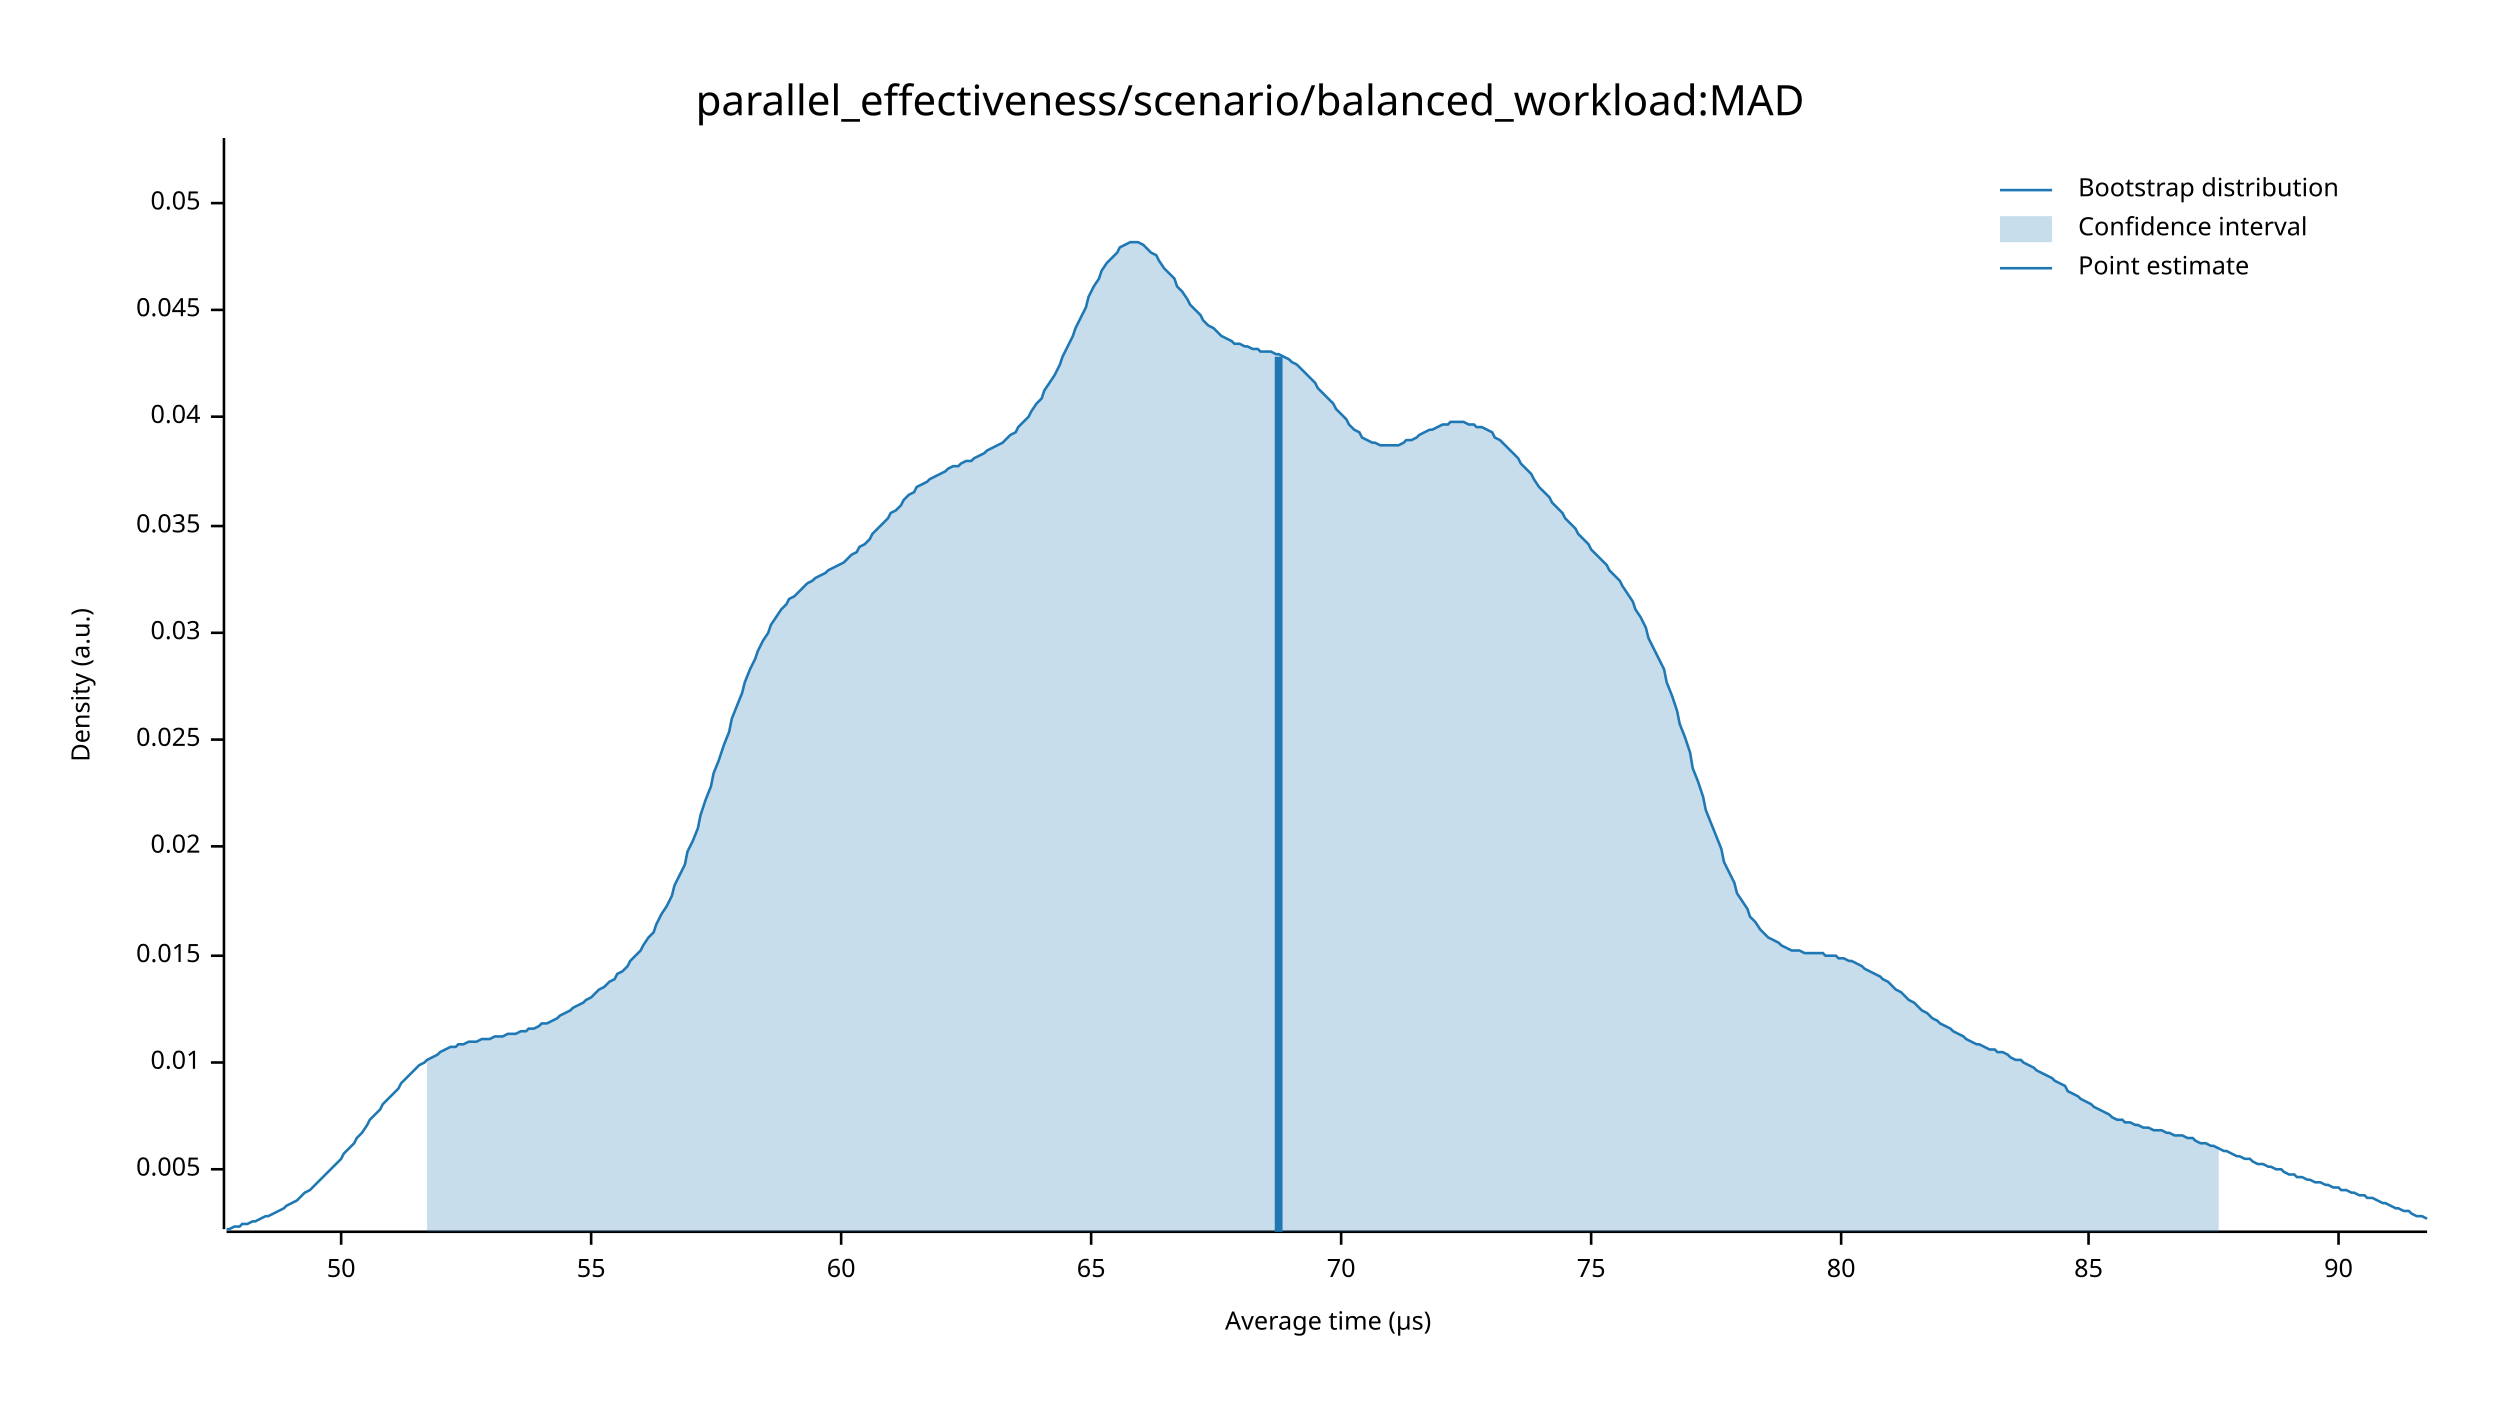
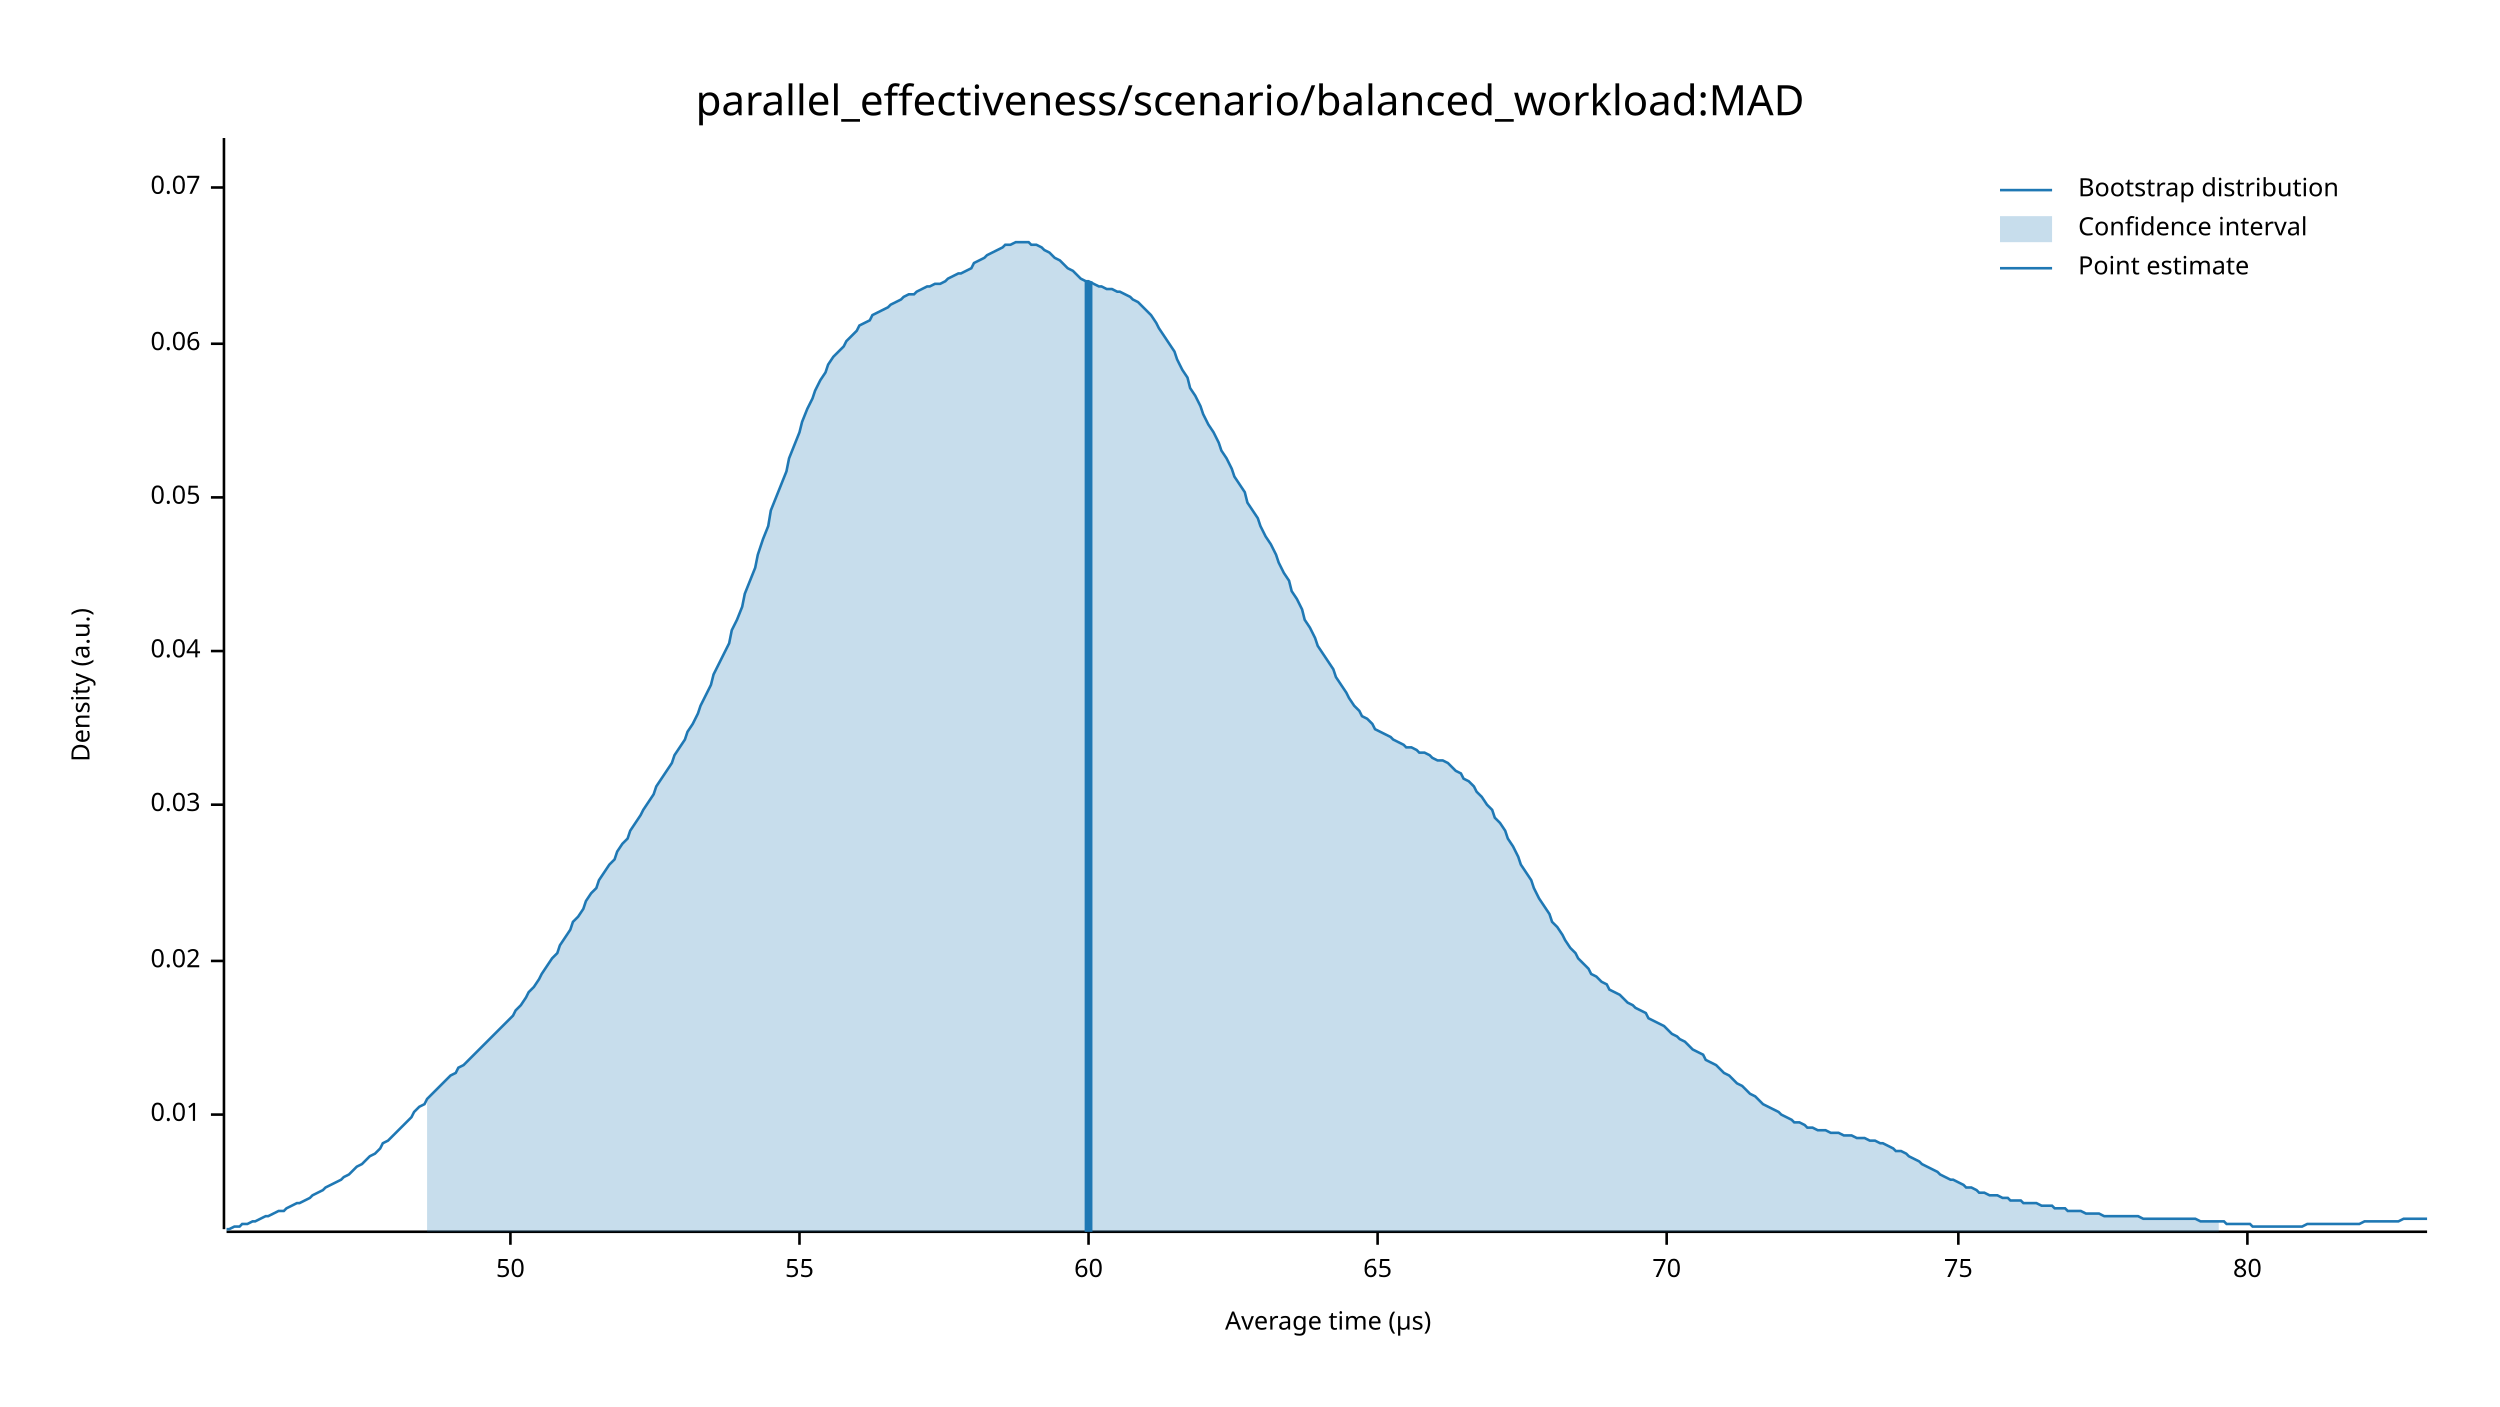
<svg xmlns="http://www.w3.org/2000/svg" width="960" height="540" viewBox="0 0 960 540">
  <text x="480" y="32" dy="0.76em" text-anchor="middle" font-family="sans-serif" font-size="16.129" opacity="1" fill="#000000">
parallel_effectiveness/scenario/balanced_workload:MAD
</text>
  <text x="27" y="263" dy="0.76em" text-anchor="middle" font-family="sans-serif" font-size="9.677" opacity="1" fill="#000000" transform="rotate(270, 27, 263)">
Density (a.u.)
</text>
  <text x="510" y="513" dy="-0.5ex" text-anchor="middle" font-family="sans-serif" font-size="9.677" opacity="1" fill="#000000">
Average time (µs)
</text>
  <polyline fill="none" opacity="1" stroke="#000000" stroke-width="1" points="86,53 86,472 " />
-   <text x="77" y="449" dy="0.5ex" text-anchor="end" font-family="sans-serif" font-size="9.677" opacity="1" fill="#000000">
- 0.005
- </text>
-   <polyline fill="none" opacity="1" stroke="#000000" stroke-width="1" points="81,449 86,449 " />
-   <text x="77" y="408" dy="0.5ex" text-anchor="end" font-family="sans-serif" font-size="9.677" opacity="1" fill="#000000">
+   <text x="77" y="428" dy="0.5ex" text-anchor="end" font-family="sans-serif" font-size="9.677" opacity="1" fill="#000000">
0.01
</text>
-   <polyline fill="none" opacity="1" stroke="#000000" stroke-width="1" points="81,408 86,408 " />
-   <text x="77" y="367" dy="0.5ex" text-anchor="end" font-family="sans-serif" font-size="9.677" opacity="1" fill="#000000">
- 0.015
- </text>
-   <polyline fill="none" opacity="1" stroke="#000000" stroke-width="1" points="81,367 86,367 " />
-   <text x="77" y="325" dy="0.5ex" text-anchor="end" font-family="sans-serif" font-size="9.677" opacity="1" fill="#000000">
+   <polyline fill="none" opacity="1" stroke="#000000" stroke-width="1" points="81,428 86,428 " />
+   <text x="77" y="369" dy="0.5ex" text-anchor="end" font-family="sans-serif" font-size="9.677" opacity="1" fill="#000000">
0.02
</text>
-   <polyline fill="none" opacity="1" stroke="#000000" stroke-width="1" points="81,325 86,325 " />
-   <text x="77" y="284" dy="0.5ex" text-anchor="end" font-family="sans-serif" font-size="9.677" opacity="1" fill="#000000">
- 0.025
- </text>
-   <polyline fill="none" opacity="1" stroke="#000000" stroke-width="1" points="81,284 86,284 " />
-   <text x="77" y="243" dy="0.5ex" text-anchor="end" font-family="sans-serif" font-size="9.677" opacity="1" fill="#000000">
+   <polyline fill="none" opacity="1" stroke="#000000" stroke-width="1" points="81,369 86,369 " />
+   <text x="77" y="309" dy="0.5ex" text-anchor="end" font-family="sans-serif" font-size="9.677" opacity="1" fill="#000000">
0.03
</text>
-   <polyline fill="none" opacity="1" stroke="#000000" stroke-width="1" points="81,243 86,243 " />
-   <text x="77" y="202" dy="0.5ex" text-anchor="end" font-family="sans-serif" font-size="9.677" opacity="1" fill="#000000">
- 0.035
- </text>
-   <polyline fill="none" opacity="1" stroke="#000000" stroke-width="1" points="81,202 86,202 " />
-   <text x="77" y="160" dy="0.5ex" text-anchor="end" font-family="sans-serif" font-size="9.677" opacity="1" fill="#000000">
+   <polyline fill="none" opacity="1" stroke="#000000" stroke-width="1" points="81,309 86,309 " />
+   <text x="77" y="250" dy="0.5ex" text-anchor="end" font-family="sans-serif" font-size="9.677" opacity="1" fill="#000000">
0.04
</text>
-   <polyline fill="none" opacity="1" stroke="#000000" stroke-width="1" points="81,160 86,160 " />
-   <text x="77" y="119" dy="0.5ex" text-anchor="end" font-family="sans-serif" font-size="9.677" opacity="1" fill="#000000">
- 0.045
- </text>
-   <polyline fill="none" opacity="1" stroke="#000000" stroke-width="1" points="81,119 86,119 " />
-   <text x="77" y="78" dy="0.5ex" text-anchor="end" font-family="sans-serif" font-size="9.677" opacity="1" fill="#000000">
+   <polyline fill="none" opacity="1" stroke="#000000" stroke-width="1" points="81,250 86,250 " />
+   <text x="77" y="191" dy="0.5ex" text-anchor="end" font-family="sans-serif" font-size="9.677" opacity="1" fill="#000000">
0.05
</text>
-   <polyline fill="none" opacity="1" stroke="#000000" stroke-width="1" points="81,78 86,78 " />
+   <polyline fill="none" opacity="1" stroke="#000000" stroke-width="1" points="81,191 86,191 " />
+   <text x="77" y="132" dy="0.5ex" text-anchor="end" font-family="sans-serif" font-size="9.677" opacity="1" fill="#000000">
+ 0.06
+ </text>
+   <polyline fill="none" opacity="1" stroke="#000000" stroke-width="1" points="81,132 86,132 " />
+   <text x="77" y="72" dy="0.5ex" text-anchor="end" font-family="sans-serif" font-size="9.677" opacity="1" fill="#000000">
+ 0.07
+ </text>
+   <polyline fill="none" opacity="1" stroke="#000000" stroke-width="1" points="81,72 86,72 " />
  <polyline fill="none" opacity="1" stroke="#000000" stroke-width="1" points="87,473 932,473 " />
-   <text x="131" y="483" dy="0.76em" text-anchor="middle" font-family="sans-serif" font-size="9.677" opacity="1" fill="#000000">
+   <text x="196" y="483" dy="0.76em" text-anchor="middle" font-family="sans-serif" font-size="9.677" opacity="1" fill="#000000">
50
</text>
-   <polyline fill="none" opacity="1" stroke="#000000" stroke-width="1" points="131,473 131,478 " />
-   <text x="227" y="483" dy="0.76em" text-anchor="middle" font-family="sans-serif" font-size="9.677" opacity="1" fill="#000000">
+   <polyline fill="none" opacity="1" stroke="#000000" stroke-width="1" points="196,473 196,478 " />
+   <text x="307" y="483" dy="0.76em" text-anchor="middle" font-family="sans-serif" font-size="9.677" opacity="1" fill="#000000">
55
</text>
-   <polyline fill="none" opacity="1" stroke="#000000" stroke-width="1" points="227,473 227,478 " />
-   <text x="323" y="483" dy="0.76em" text-anchor="middle" font-family="sans-serif" font-size="9.677" opacity="1" fill="#000000">
+   <polyline fill="none" opacity="1" stroke="#000000" stroke-width="1" points="307,473 307,478 " />
+   <text x="418" y="483" dy="0.76em" text-anchor="middle" font-family="sans-serif" font-size="9.677" opacity="1" fill="#000000">
60
</text>
-   <polyline fill="none" opacity="1" stroke="#000000" stroke-width="1" points="323,473 323,478 " />
-   <text x="419" y="483" dy="0.76em" text-anchor="middle" font-family="sans-serif" font-size="9.677" opacity="1" fill="#000000">
+   <polyline fill="none" opacity="1" stroke="#000000" stroke-width="1" points="418,473 418,478 " />
+   <text x="529" y="483" dy="0.76em" text-anchor="middle" font-family="sans-serif" font-size="9.677" opacity="1" fill="#000000">
65
</text>
-   <polyline fill="none" opacity="1" stroke="#000000" stroke-width="1" points="419,473 419,478 " />
-   <text x="515" y="483" dy="0.76em" text-anchor="middle" font-family="sans-serif" font-size="9.677" opacity="1" fill="#000000">
+   <polyline fill="none" opacity="1" stroke="#000000" stroke-width="1" points="529,473 529,478 " />
+   <text x="640" y="483" dy="0.76em" text-anchor="middle" font-family="sans-serif" font-size="9.677" opacity="1" fill="#000000">
70
</text>
-   <polyline fill="none" opacity="1" stroke="#000000" stroke-width="1" points="515,473 515,478 " />
-   <text x="611" y="483" dy="0.76em" text-anchor="middle" font-family="sans-serif" font-size="9.677" opacity="1" fill="#000000">
+   <polyline fill="none" opacity="1" stroke="#000000" stroke-width="1" points="640,473 640,478 " />
+   <text x="752" y="483" dy="0.76em" text-anchor="middle" font-family="sans-serif" font-size="9.677" opacity="1" fill="#000000">
75
</text>
-   <polyline fill="none" opacity="1" stroke="#000000" stroke-width="1" points="611,473 611,478 " />
-   <text x="707" y="483" dy="0.76em" text-anchor="middle" font-family="sans-serif" font-size="9.677" opacity="1" fill="#000000">
+   <polyline fill="none" opacity="1" stroke="#000000" stroke-width="1" points="752,473 752,478 " />
+   <text x="863" y="483" dy="0.76em" text-anchor="middle" font-family="sans-serif" font-size="9.677" opacity="1" fill="#000000">
80
</text>
-   <polyline fill="none" opacity="1" stroke="#000000" stroke-width="1" points="707,473 707,478 " />
-   <text x="802" y="483" dy="0.76em" text-anchor="middle" font-family="sans-serif" font-size="9.677" opacity="1" fill="#000000">
- 85
- </text>
-   <polyline fill="none" opacity="1" stroke="#000000" stroke-width="1" points="802,473 802,478 " />
-   <text x="898" y="483" dy="0.76em" text-anchor="middle" font-family="sans-serif" font-size="9.677" opacity="1" fill="#000000">
- 90
- </text>
-   <polyline fill="none" opacity="1" stroke="#000000" stroke-width="1" points="898,473 898,478 " />
-   <polyline fill="none" opacity="1" stroke="#1F78B4" stroke-width="1" points="87,472 88,472 90,471 92,471 93,470 95,470 97,469 98,469 100,468 102,467 103,467 105,466 107,465 109,464 110,463 112,462 114,461 115,460 117,458 119,457 120,456 122,454 124,452 125,451 127,449 129,447 131,445 132,443 134,441 136,439 137,437 139,435 141,432 142,430 144,428 146,426 147,424 149,422 151,420 153,418 154,416 156,414 158,412 159,411 161,409 163,408 164,407 166,406 168,405 169,404 171,403 173,402 175,402 176,401 178,401 180,400 181,400 183,400 185,399 186,399 188,399 190,398 191,398 193,398 195,397 197,397 198,397 200,396 202,396 203,395 205,395 207,394 208,393 210,393 212,392 214,391 215,390 217,389 219,388 220,387 222,386 224,385 225,384 227,383 229,381 230,380 232,379 234,377 236,376 237,374 239,373 241,371 242,369 244,367 246,365 247,363 249,360 251,358 252,355 254,351 256,348 258,344 259,340 261,336 263,332 264,327 266,323 268,318 269,313 271,307 273,302 274,297 276,292 278,286 280,281 281,276 283,271 285,266 286,262 288,257 290,253 291,250 293,246 295,243 296,240 298,237 300,234 302,232 303,230 305,229 307,227 308,226 310,224 312,223 313,222 315,221 317,220 318,219 320,218 322,217 324,216 325,215 327,213 329,212 330,210 332,209 334,207 335,205 337,203 339,201 341,199 342,197 344,196 346,194 347,192 349,190 351,189 352,187 354,186 356,185 357,184 359,183 361,182 363,181 364,180 366,179 368,179 369,178 371,177 373,177 374,176 376,175 378,174 379,173 381,172 383,171 385,170 386,169 388,167 390,166 391,164 393,162 395,160 396,158 398,155 400,153 401,150 403,147 405,144 407,140 408,137 410,133 412,129 413,126 415,122 417,118 418,114 420,110 422,107 423,104 425,101 427,99 429,97 430,95 432,94 434,93 435,93 437,93 439,94 440,95 442,97 444,98 445,100 447,103 449,105 451,107 452,110 454,112 456,115 457,117 459,119 461,121 462,123 464,125 466,126 468,128 469,129 471,130 473,131 474,132 476,132 478,133 479,133 481,134 483,134 484,135 486,135 488,135 490,136 491,136 493,137 495,138 496,139 498,140 500,142 501,143 503,145 505,147 506,149 508,151 510,153 512,155 513,157 515,159 517,161 518,163 520,165 522,166 523,168 525,169 527,170 528,170 530,171 532,171 534,171 535,171 537,171 539,170 540,169 542,169 544,168 545,167 547,166 549,165 550,165 552,164 554,163 556,163 557,162 559,162 561,162 562,162 564,163 566,163 567,164 569,164 571,165 573,166 574,168 576,169 578,171 579,172 581,174 583,176 584,178 586,180 588,182 589,184 591,187 593,189 595,191 596,193 598,195 600,197 601,199 603,201 605,203 606,205 608,207 610,209 611,211 613,213 615,215 617,217 618,219 620,221 622,223 623,225 625,228 627,231 628,234 630,237 632,241 633,245 635,249 637,253 639,257 640,262 642,267 644,273 645,278 647,283 649,289 650,295 652,300 654,306 655,311 657,316 659,321 661,326 662,331 664,335 666,339 667,343 669,346 671,349 672,352 674,354 676,357 677,358 679,360 681,361 683,362 684,363 686,364 688,365 689,365 691,365 693,366 694,366 696,366 698,366 700,366 701,367 703,367 705,367 706,368 708,368 710,369 711,369 713,370 715,371 716,372 718,373 720,374 722,375 723,376 725,377 727,379 728,380 730,381 732,383 733,384 735,385 737,387 738,388 740,389 742,391 744,392 745,393 747,394 749,395 750,396 752,397 754,398 755,399 757,400 759,401 760,401 762,402 764,403 766,403 767,404 769,404 771,405 772,406 774,407 776,407 777,408 779,409 781,410 782,411 784,412 786,413 788,414 789,415 791,416 793,417 794,419 796,420 798,421 799,422 801,423 803,424 804,425 806,426 808,427 810,428 811,429 813,430 815,430 816,431 818,431 820,432 821,432 823,433 825,433 827,434 828,434 830,434 832,435 833,435 835,436 837,436 838,436 840,437 842,437 843,438 845,439 847,439 849,440 850,440 852,441 854,442 855,442 857,443 859,444 860,444 862,445 864,445 865,446 867,447 869,447 871,448 872,448 874,449 876,449 877,450 879,451 881,451 882,452 884,452 886,453 887,453 889,454 891,454 893,455 894,455 896,456 898,456 899,457 901,457 903,458 904,458 906,459 908,459 909,460 911,460 913,461 915,462 916,462 918,463 920,464 921,464 923,465 925,465 926,466 928,467 930,467 932,468 " />
-   <polygon opacity="0.25" fill="#1F78B4" points="164,407 166,406 168,405 169,404 171,403 173,402 175,402 176,401 178,401 180,400 181,400 183,400 185,399 186,399 188,399 190,398 191,398 193,398 195,397 197,397 198,397 200,396 202,396 203,395 205,395 207,394 208,393 210,393 212,392 214,391 215,390 217,389 219,388 220,387 222,386 224,385 225,384 227,383 229,381 230,380 232,379 234,377 236,376 237,374 239,373 241,371 242,369 244,367 246,365 247,363 249,360 251,358 252,355 254,351 256,348 258,344 259,340 261,336 263,332 264,327 266,323 268,318 269,313 271,307 273,302 274,297 276,292 278,286 280,281 281,276 283,271 285,266 286,262 288,257 290,253 291,250 293,246 295,243 296,240 298,237 300,234 302,232 303,230 305,229 307,227 308,226 310,224 312,223 313,222 315,221 317,220 318,219 320,218 322,217 324,216 325,215 327,213 329,212 330,210 332,209 334,207 335,205 337,203 339,201 341,199 342,197 344,196 346,194 347,192 349,190 351,189 352,187 354,186 356,185 357,184 359,183 361,182 363,181 364,180 366,179 368,179 369,178 371,177 373,177 374,176 376,175 378,174 379,173 381,172 383,171 385,170 386,169 388,167 390,166 391,164 393,162 395,160 396,158 398,155 400,153 401,150 403,147 405,144 407,140 408,137 410,133 412,129 413,126 415,122 417,118 418,114 420,110 422,107 423,104 425,101 427,99 429,97 430,95 432,94 434,93 435,93 437,93 439,94 440,95 442,97 444,98 445,100 447,103 449,105 451,107 452,110 454,112 456,115 457,117 459,119 461,121 462,123 464,125 466,126 468,128 469,129 471,130 473,131 474,132 476,132 478,133 479,133 481,134 483,134 484,135 486,135 488,135 490,136 491,136 493,137 495,138 496,139 498,140 500,142 501,143 503,145 505,147 506,149 508,151 510,153 512,155 513,157 515,159 517,161 518,163 520,165 522,166 523,168 525,169 527,170 528,170 530,171 532,171 534,171 535,171 537,171 539,170 540,169 542,169 544,168 545,167 547,166 549,165 550,165 552,164 554,163 556,163 557,162 559,162 561,162 562,162 564,163 566,163 567,164 569,164 571,165 573,166 574,168 576,169 578,171 579,172 581,174 583,176 584,178 586,180 588,182 589,184 591,187 593,189 595,191 596,193 598,195 600,197 601,199 603,201 605,203 606,205 608,207 610,209 611,211 613,213 615,215 617,217 618,219 620,221 622,223 623,225 625,228 627,231 628,234 630,237 632,241 633,245 635,249 637,253 639,257 640,262 642,267 644,273 645,278 647,283 649,289 650,295 652,300 654,306 655,311 657,316 659,321 661,326 662,331 664,335 666,339 667,343 669,346 671,349 672,352 674,354 676,357 677,358 679,360 681,361 683,362 684,363 686,364 688,365 689,365 691,365 693,366 694,366 696,366 698,366 700,366 701,367 703,367 705,367 706,368 708,368 710,369 711,369 713,370 715,371 716,372 718,373 720,374 722,375 723,376 725,377 727,379 728,380 730,381 732,383 733,384 735,385 737,387 738,388 740,389 742,391 744,392 745,393 747,394 749,395 750,396 752,397 754,398 755,399 757,400 759,401 760,401 762,402 764,403 766,403 767,404 769,404 771,405 772,406 774,407 776,407 777,408 779,409 781,410 782,411 784,412 786,413 788,414 789,415 791,416 793,417 794,419 796,420 798,421 799,422 801,423 803,424 804,425 806,426 808,427 810,428 811,429 813,430 815,430 816,431 818,431 820,432 821,432 823,433 825,433 827,434 828,434 830,434 832,435 833,435 835,436 837,436 838,436 840,437 842,437 843,438 845,439 847,439 849,440 850,440 852,441 852,473 164,473 " />
-   <polyline fill="none" opacity="1" stroke="#1F78B4" stroke-width="3" points="491,473 491,137 " />
+   <polyline fill="none" opacity="1" stroke="#000000" stroke-width="1" points="863,473 863,478 " />
+   <polyline fill="none" opacity="1" stroke="#1F78B4" stroke-width="1" points="87,472 88,472 90,471 92,471 93,470 95,470 97,469 98,469 100,468 102,467 103,467 105,466 107,465 109,465 110,464 112,463 114,462 115,462 117,461 119,460 120,459 122,458 124,457 125,456 127,455 129,454 131,453 132,452 134,451 136,449 137,448 139,447 141,445 142,444 144,443 146,441 147,439 149,438 151,436 153,434 154,433 156,431 158,429 159,427 161,425 163,424 164,422 166,420 168,418 169,417 171,415 173,413 175,412 176,410 178,409 180,407 181,406 183,404 185,402 186,401 188,399 190,397 191,396 193,394 195,392 197,390 198,388 200,386 202,383 203,381 205,379 207,376 208,374 210,371 212,368 214,366 215,363 217,360 219,357 220,354 222,352 224,349 225,346 227,343 229,341 230,338 232,335 234,332 236,330 237,327 239,324 241,322 242,319 244,316 246,313 247,311 249,308 251,305 252,302 254,299 256,296 258,293 259,290 261,287 263,284 264,281 266,278 268,274 269,271 271,267 273,263 274,259 276,255 278,251 280,247 281,242 283,238 285,233 286,228 288,223 290,218 291,213 293,207 295,202 296,196 298,191 300,186 302,181 303,176 305,171 307,166 308,162 310,157 312,153 313,150 315,146 317,143 318,140 320,137 322,135 324,133 325,131 327,129 329,127 330,125 332,124 334,123 335,121 337,120 339,119 341,118 342,117 344,116 346,115 347,114 349,113 351,113 352,112 354,111 356,110 357,110 359,109 361,109 363,108 364,107 366,106 368,105 369,105 371,104 373,103 374,101 376,100 378,99 379,98 381,97 383,96 385,95 386,94 388,94 390,93 391,93 393,93 395,93 396,94 398,94 400,95 401,96 403,97 405,99 407,100 408,101 410,103 412,104 413,105 415,107 417,108 418,108 420,109 422,110 423,110 425,111 427,111 429,112 430,112 432,113 434,114 435,115 437,116 439,118 440,119 442,121 444,124 445,126 447,129 449,132 451,135 452,138 454,142 456,145 457,149 459,152 461,156 462,159 464,163 466,166 468,170 469,173 471,176 473,180 474,183 476,186 478,189 479,193 481,196 483,199 484,202 486,206 488,209 490,213 491,216 493,220 495,223 496,227 498,230 500,234 501,238 503,241 505,245 506,248 508,251 510,254 512,257 513,260 515,263 517,266 518,268 520,271 522,273 523,275 525,276 527,278 528,280 530,281 532,282 534,283 535,284 537,285 539,286 540,287 542,287 544,288 545,289 547,289 549,290 550,291 552,292 554,292 556,293 557,294 559,296 561,297 562,299 564,300 566,302 567,304 569,306 571,309 573,311 574,314 576,316 578,319 579,322 581,325 583,329 584,332 586,335 588,338 589,341 591,345 593,348 595,351 596,354 598,356 600,359 601,361 603,364 605,366 606,368 608,370 610,372 611,374 613,375 615,377 617,378 618,380 620,381 622,382 623,383 625,385 627,386 628,387 630,388 632,389 633,391 635,392 637,393 639,394 640,395 642,397 644,398 645,399 647,400 649,402 650,403 652,404 654,405 655,407 657,408 659,409 661,411 662,412 664,413 666,415 667,416 669,417 671,419 672,420 674,421 676,423 677,424 679,425 681,426 683,427 684,428 686,429 688,430 689,431 691,431 693,432 694,433 696,433 698,434 700,434 701,434 703,435 705,435 706,435 708,436 710,436 711,436 713,437 715,437 716,437 718,438 720,438 722,439 723,439 725,440 727,441 728,442 730,442 732,443 733,444 735,445 737,446 738,447 740,448 742,449 744,450 745,451 747,452 749,453 750,453 752,454 754,455 755,456 757,456 759,457 760,458 762,458 764,459 766,459 767,459 769,460 771,460 772,461 774,461 776,461 777,462 779,462 781,462 782,462 784,463 786,463 788,463 789,464 791,464 793,464 794,465 796,465 798,465 799,465 801,466 803,466 804,466 806,466 808,467 810,467 811,467 813,467 815,467 816,467 818,467 820,467 821,467 823,468 825,468 827,468 828,468 830,468 832,468 833,468 835,468 837,468 838,468 840,468 842,468 843,468 845,469 847,469 849,469 850,469 852,469 854,469 855,470 857,470 859,470 860,470 862,470 864,470 865,471 867,471 869,471 871,471 872,471 874,471 876,471 877,471 879,471 881,471 882,471 884,471 886,470 887,470 889,470 891,470 893,470 894,470 896,470 898,470 899,470 901,470 903,470 904,470 906,470 908,469 909,469 911,469 913,469 915,469 916,469 918,469 920,469 921,469 923,468 925,468 926,468 928,468 930,468 932,468 " />
+   <polygon opacity="0.25" fill="#1F78B4" points="164,422 166,420 168,418 169,417 171,415 173,413 175,412 176,410 178,409 180,407 181,406 183,404 185,402 186,401 188,399 190,397 191,396 193,394 195,392 197,390 198,388 200,386 202,383 203,381 205,379 207,376 208,374 210,371 212,368 214,366 215,363 217,360 219,357 220,354 222,352 224,349 225,346 227,343 229,341 230,338 232,335 234,332 236,330 237,327 239,324 241,322 242,319 244,316 246,313 247,311 249,308 251,305 252,302 254,299 256,296 258,293 259,290 261,287 263,284 264,281 266,278 268,274 269,271 271,267 273,263 274,259 276,255 278,251 280,247 281,242 283,238 285,233 286,228 288,223 290,218 291,213 293,207 295,202 296,196 298,191 300,186 302,181 303,176 305,171 307,166 308,162 310,157 312,153 313,150 315,146 317,143 318,140 320,137 322,135 324,133 325,131 327,129 329,127 330,125 332,124 334,123 335,121 337,120 339,119 341,118 342,117 344,116 346,115 347,114 349,113 351,113 352,112 354,111 356,110 357,110 359,109 361,109 363,108 364,107 366,106 368,105 369,105 371,104 373,103 374,101 376,100 378,99 379,98 381,97 383,96 385,95 386,94 388,94 390,93 391,93 393,93 395,93 396,94 398,94 400,95 401,96 403,97 405,99 407,100 408,101 410,103 412,104 413,105 415,107 417,108 418,108 420,109 422,110 423,110 425,111 427,111 429,112 430,112 432,113 434,114 435,115 437,116 439,118 440,119 442,121 444,124 445,126 447,129 449,132 451,135 452,138 454,142 456,145 457,149 459,152 461,156 462,159 464,163 466,166 468,170 469,173 471,176 473,180 474,183 476,186 478,189 479,193 481,196 483,199 484,202 486,206 488,209 490,213 491,216 493,220 495,223 496,227 498,230 500,234 501,238 503,241 505,245 506,248 508,251 510,254 512,257 513,260 515,263 517,266 518,268 520,271 522,273 523,275 525,276 527,278 528,280 530,281 532,282 534,283 535,284 537,285 539,286 540,287 542,287 544,288 545,289 547,289 549,290 550,291 552,292 554,292 556,293 557,294 559,296 561,297 562,299 564,300 566,302 567,304 569,306 571,309 573,311 574,314 576,316 578,319 579,322 581,325 583,329 584,332 586,335 588,338 589,341 591,345 593,348 595,351 596,354 598,356 600,359 601,361 603,364 605,366 606,368 608,370 610,372 611,374 613,375 615,377 617,378 618,380 620,381 622,382 623,383 625,385 627,386 628,387 630,388 632,389 633,391 635,392 637,393 639,394 640,395 642,397 644,398 645,399 647,400 649,402 650,403 652,404 654,405 655,407 657,408 659,409 661,411 662,412 664,413 666,415 667,416 669,417 671,419 672,420 674,421 676,423 677,424 679,425 681,426 683,427 684,428 686,429 688,430 689,431 691,431 693,432 694,433 696,433 698,434 700,434 701,434 703,435 705,435 706,435 708,436 710,436 711,436 713,437 715,437 716,437 718,438 720,438 722,439 723,439 725,440 727,441 728,442 730,442 732,443 733,444 735,445 737,446 738,447 740,448 742,449 744,450 745,451 747,452 749,453 750,453 752,454 754,455 755,456 757,456 759,457 760,458 762,458 764,459 766,459 767,459 769,460 771,460 772,461 774,461 776,461 777,462 779,462 781,462 782,462 784,463 786,463 788,463 789,464 791,464 793,464 794,465 796,465 798,465 799,465 801,466 803,466 804,466 806,466 808,467 810,467 811,467 813,467 815,467 816,467 818,467 820,467 821,467 823,468 825,468 827,468 828,468 830,468 832,468 833,468 835,468 837,468 838,468 840,468 842,468 843,468 845,469 847,469 849,469 850,469 852,469 852,473 164,473 " />
+   <polyline fill="none" opacity="1" stroke="#1F78B4" stroke-width="3" points="418,473 418,108 " />
  <text x="798" y="68" dy="0.76em" text-anchor="start" font-family="sans-serif" font-size="9.677" opacity="1" fill="#000000">
Bootstrap distribution
</text>
  <text x="798" y="83" dy="0.76em" text-anchor="start" font-family="sans-serif" font-size="9.677" opacity="1" fill="#000000">
Confidence interval
</text>
  <text x="798" y="98" dy="0.76em" text-anchor="start" font-family="sans-serif" font-size="9.677" opacity="1" fill="#000000">
Point estimate
</text>
  <polyline fill="none" opacity="1" stroke="#1F78B4" stroke-width="1" points="768,73 788,73 " />
  <rect x="768" y="83" width="20" height="10" opacity="0.25" fill="#1F78B4" stroke="none" />
  <polyline fill="none" opacity="1" stroke="#1F78B4" stroke-width="1" points="768,103 788,103 " />
</svg>
